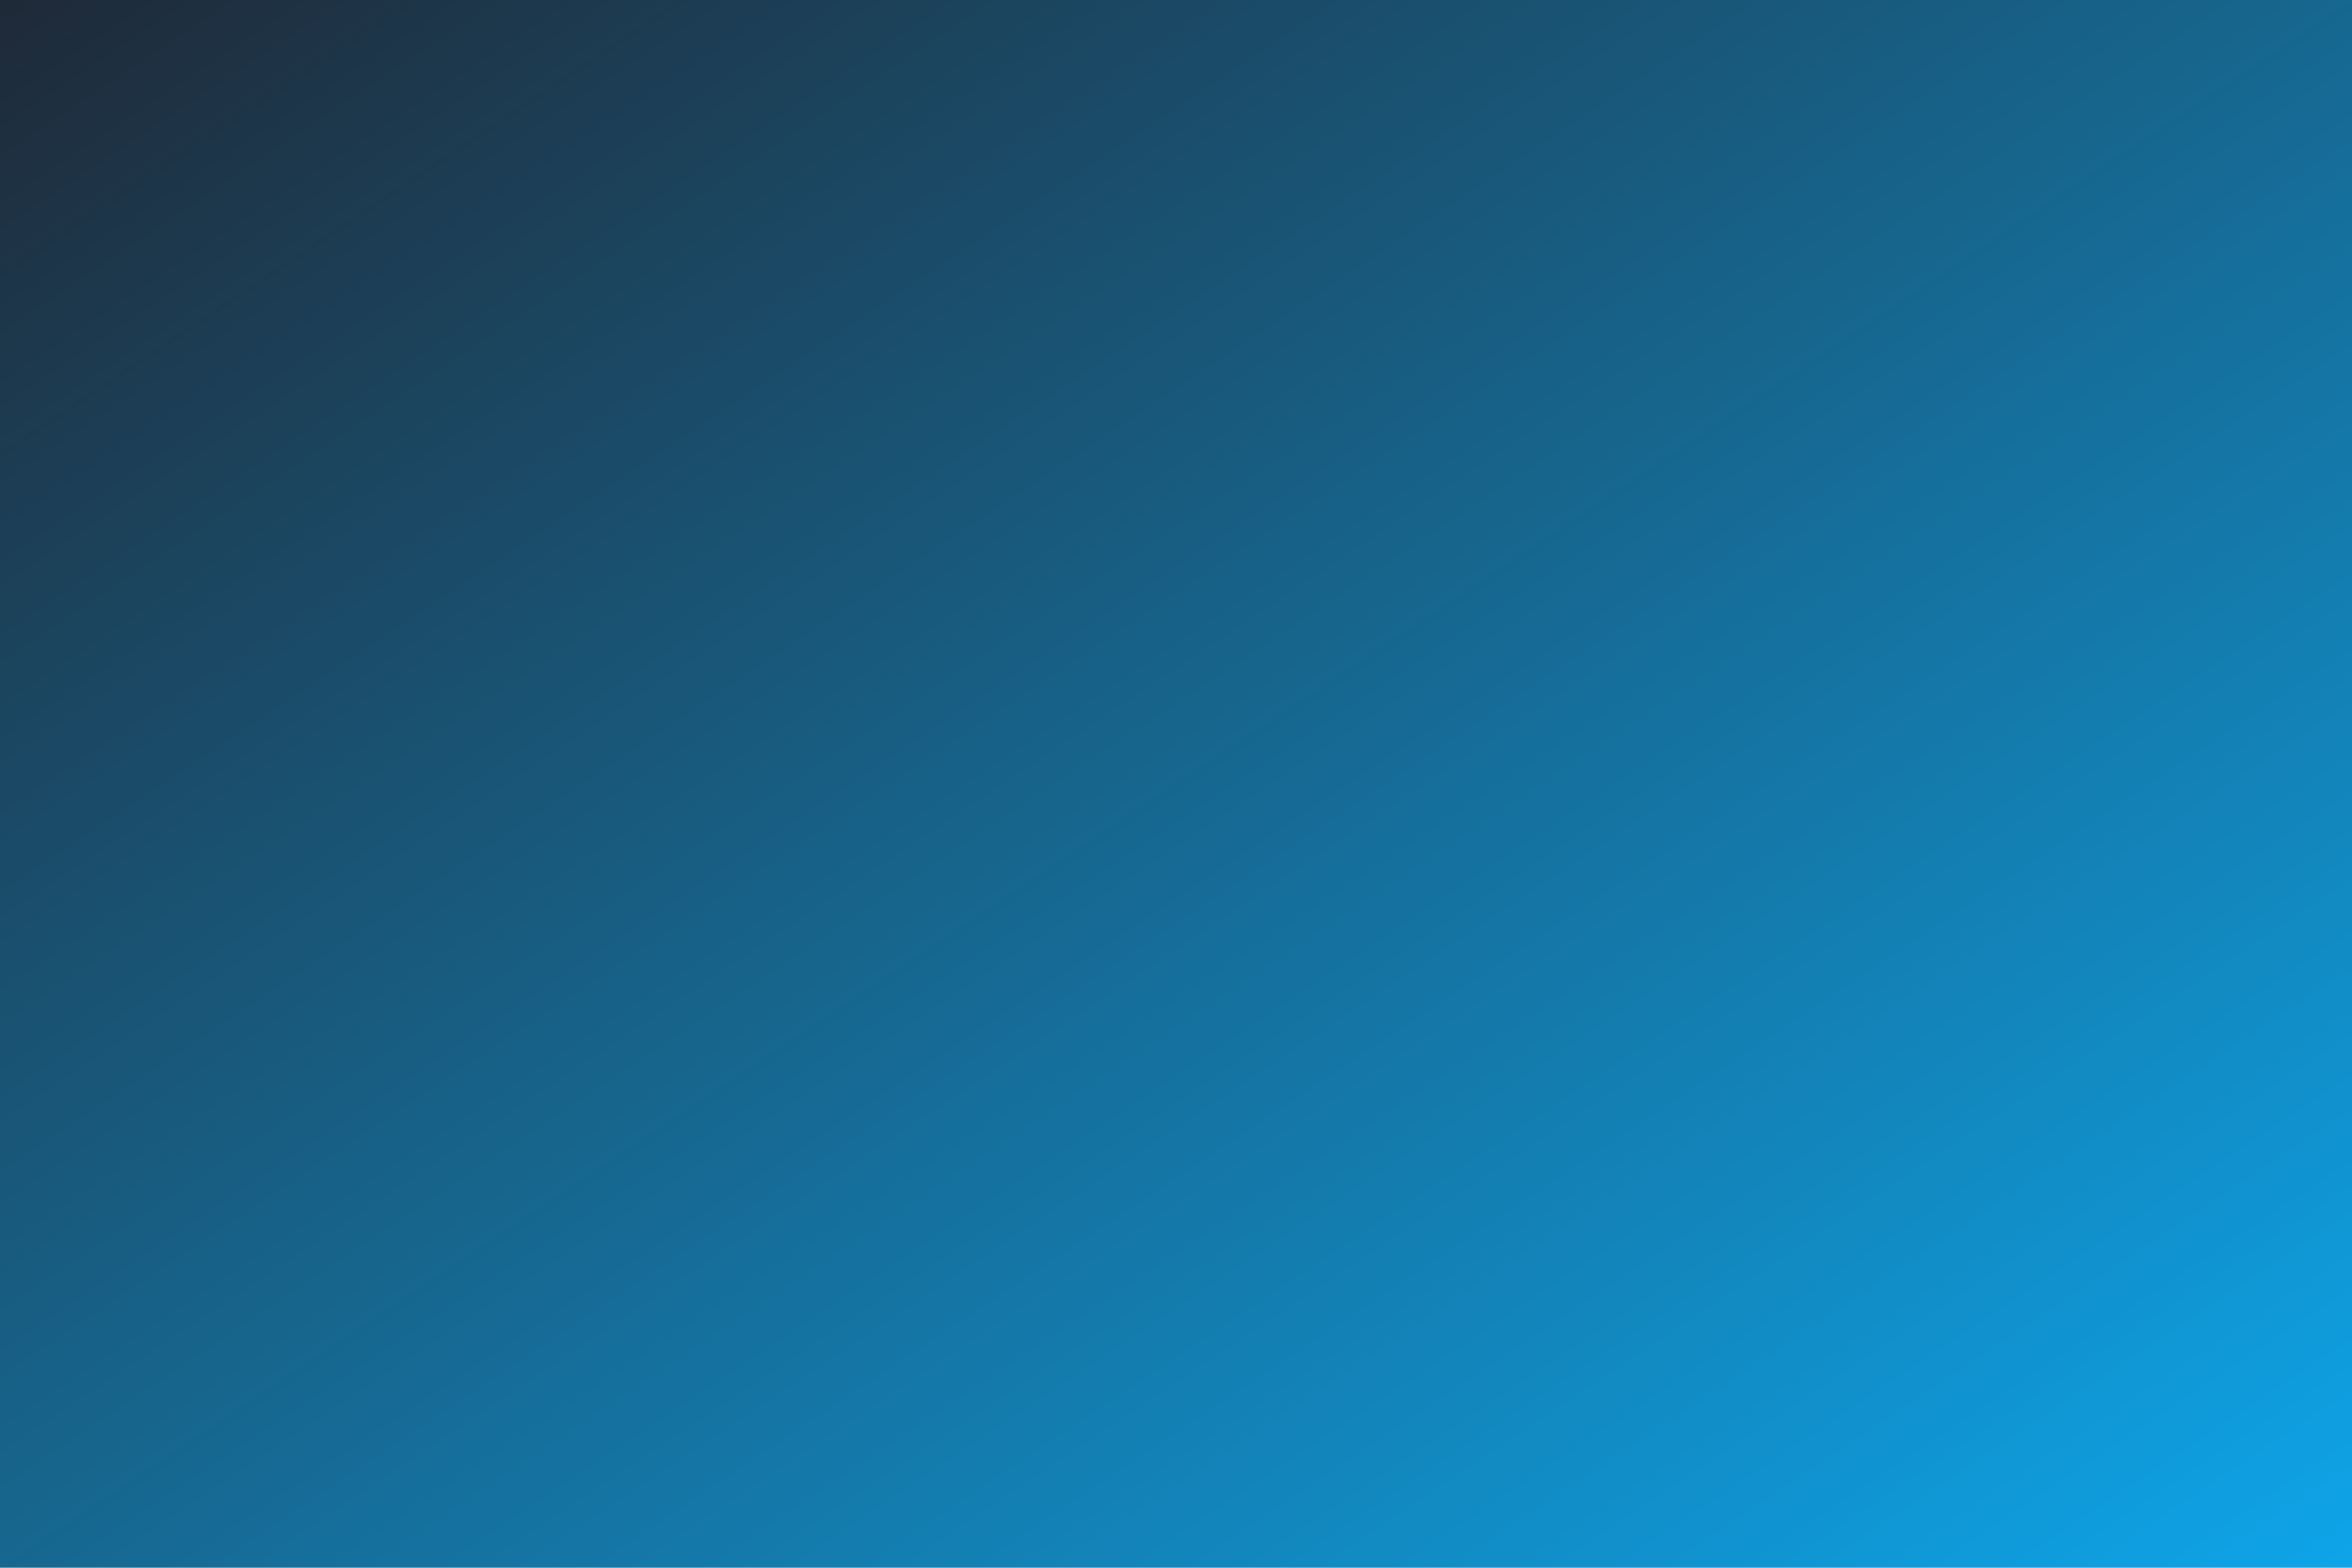
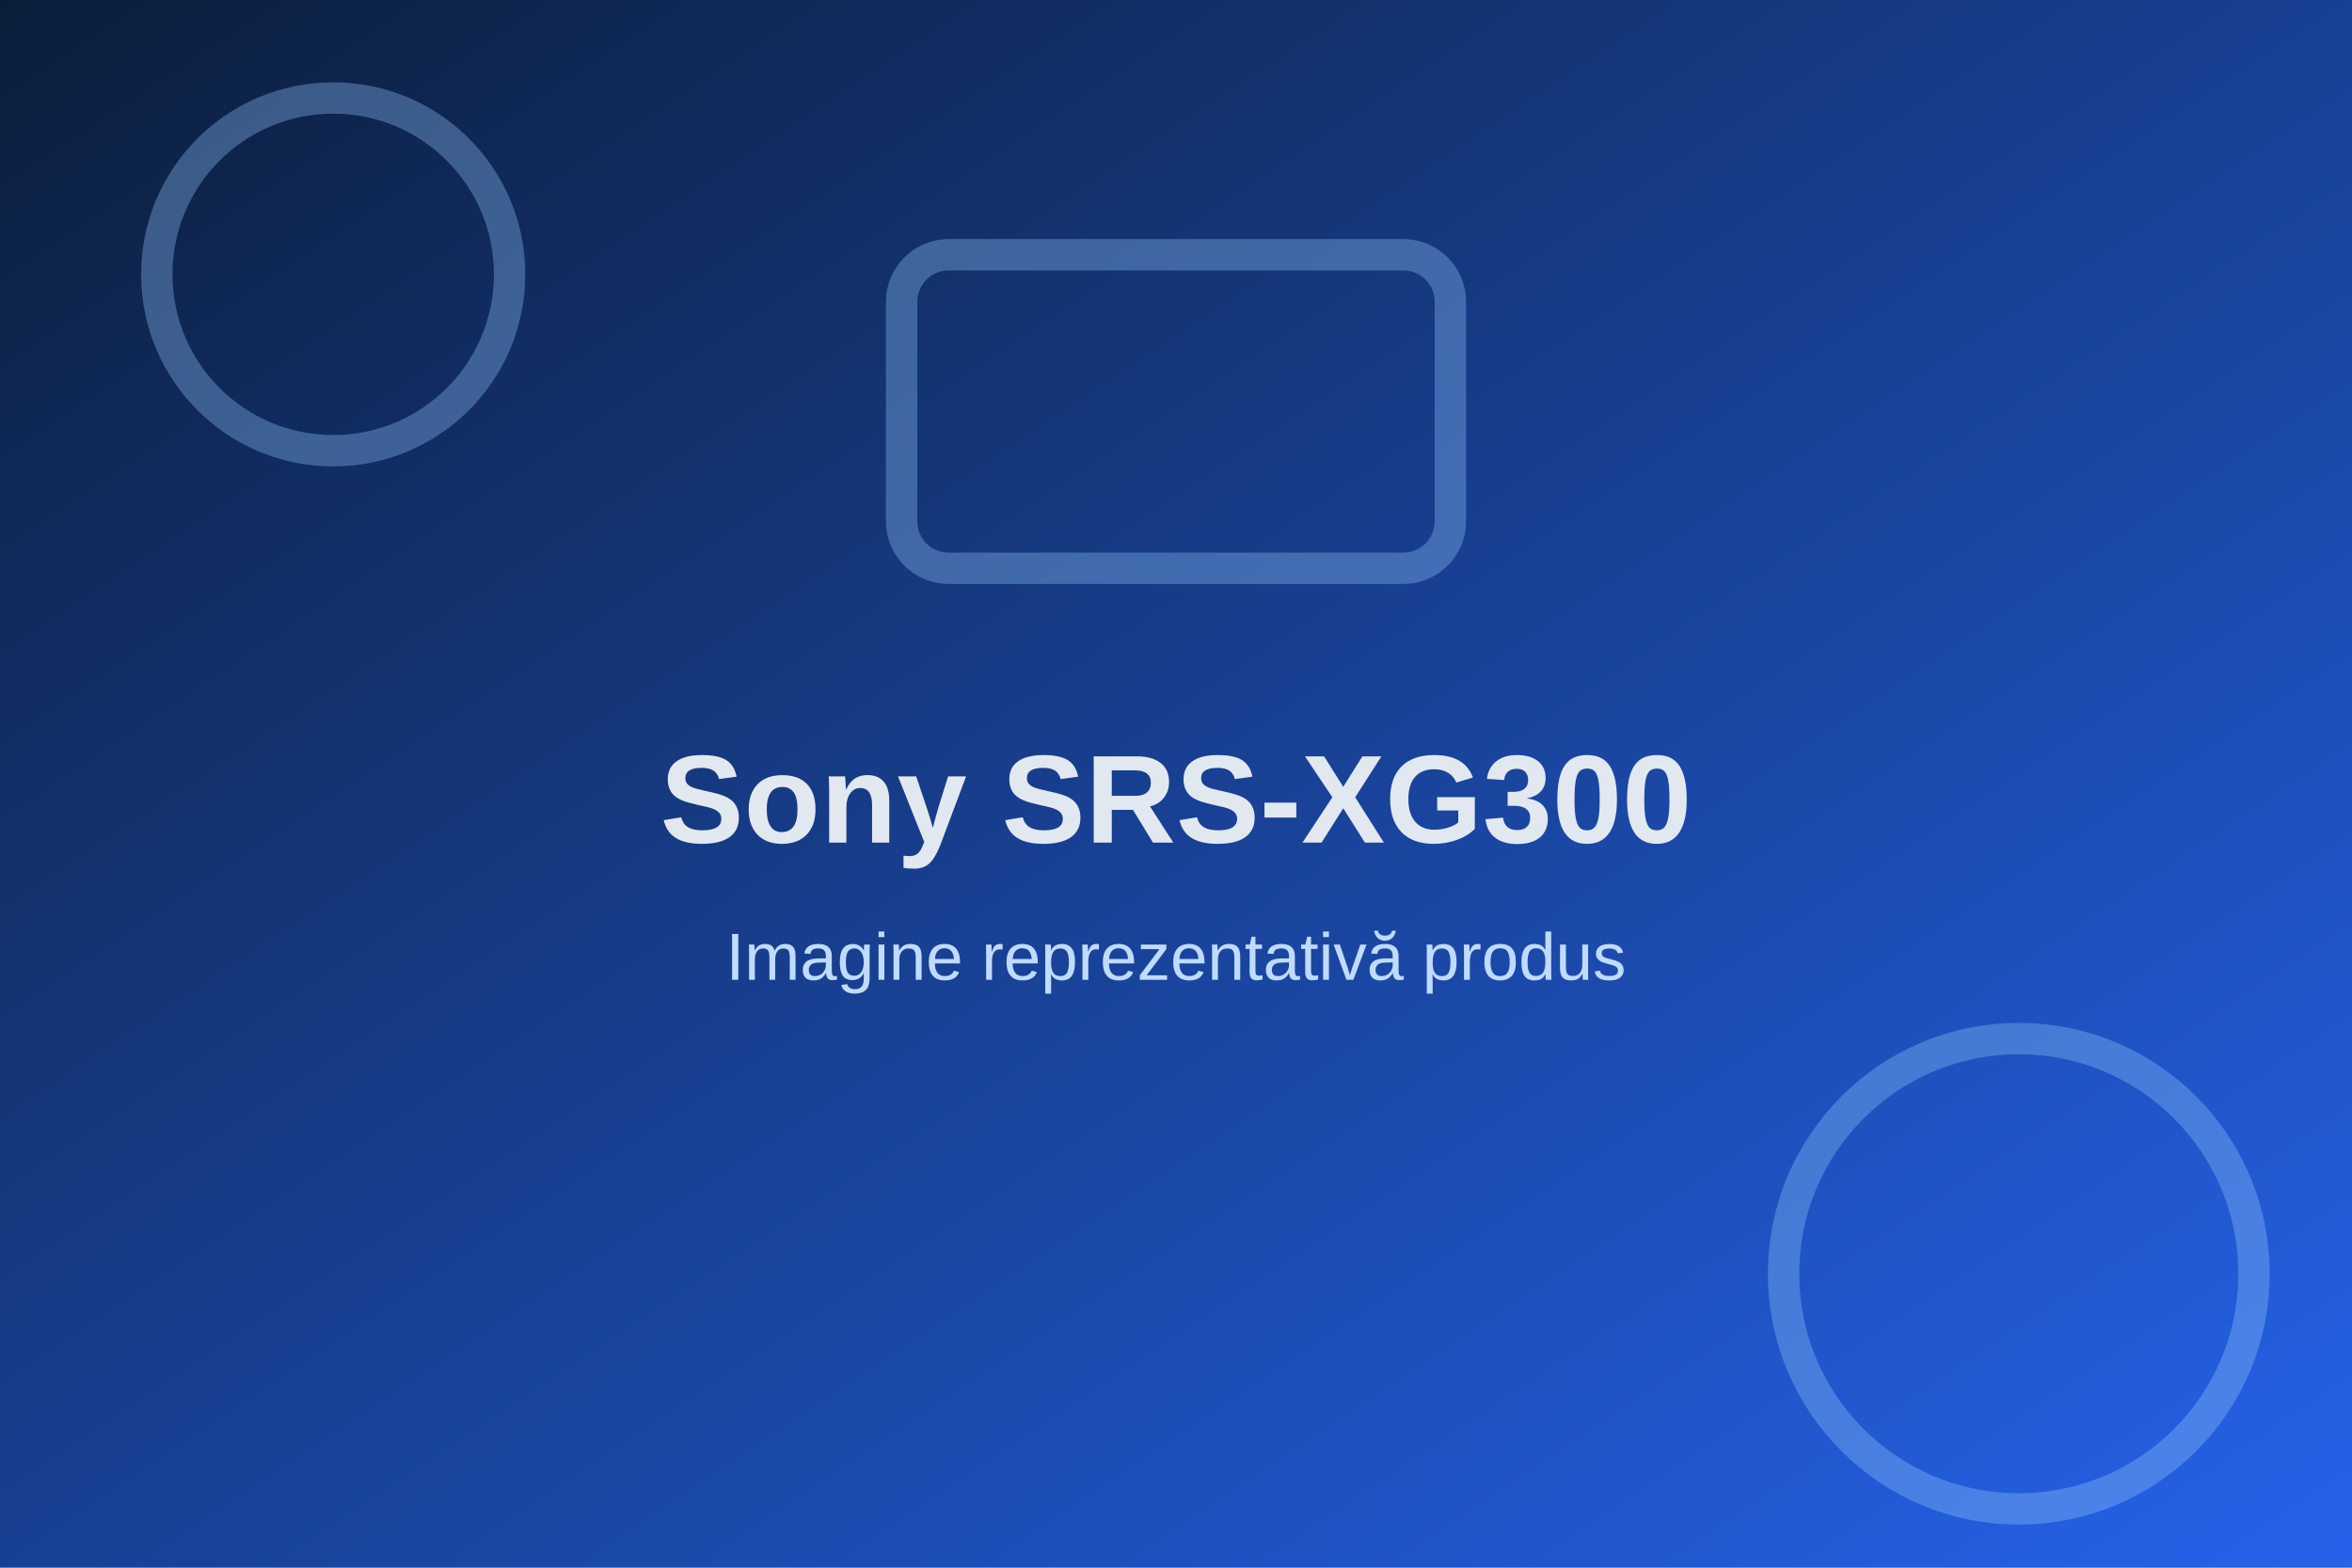
- <svg xmlns="http://www.w3.org/2000/svg" width="1200" height="800" viewBox="0 0 1200 800" role="img" aria-label="Imagine produs 63703">
+ <svg xmlns="http://www.w3.org/2000/svg" width="1200" height="800" viewBox="0 0 1200 800" role="img" aria-label="Sony SRS-XG300">
  <defs>
-     <linearGradient id="bg-63703" x1="0" x2="1" y1="0" y2="1">
-       <stop offset="0%" stop-color="#1f2937" />
-       <stop offset="100%" stop-color="#0ea5e9" />
+     <linearGradient id="bg" x1="0" y1="0" x2="1" y2="1">
+       <stop offset="0%" stop-color="#0b1d3a" />
+       <stop offset="100%" stop-color="#2563eb" />
    </linearGradient>
  </defs>
-   <rect width="1200" height="800" fill="url(#bg-63703)" />
+   <rect width="1200" height="800" fill="url(#bg)" />
+   <g fill="none" stroke="#93c5fd" stroke-width="16" opacity="0.35">
+     <circle cx="170" cy="140" r="90" />
+     <circle cx="1030" cy="650" r="120" />
+     <rect x="460" y="130" width="280" height="160" rx="24" />
+   </g>
+   <text x="600" y="430" fill="#e2e8f0" font-family="Arial, Helvetica, sans-serif" font-size="64" font-weight="700" text-anchor="middle">Sony SRS-XG300</text>
+   <text x="600" y="500" fill="#bfdbfe" font-family="Arial, Helvetica, sans-serif" font-size="34" text-anchor="middle">Imagine reprezentativă produs</text>
</svg>
